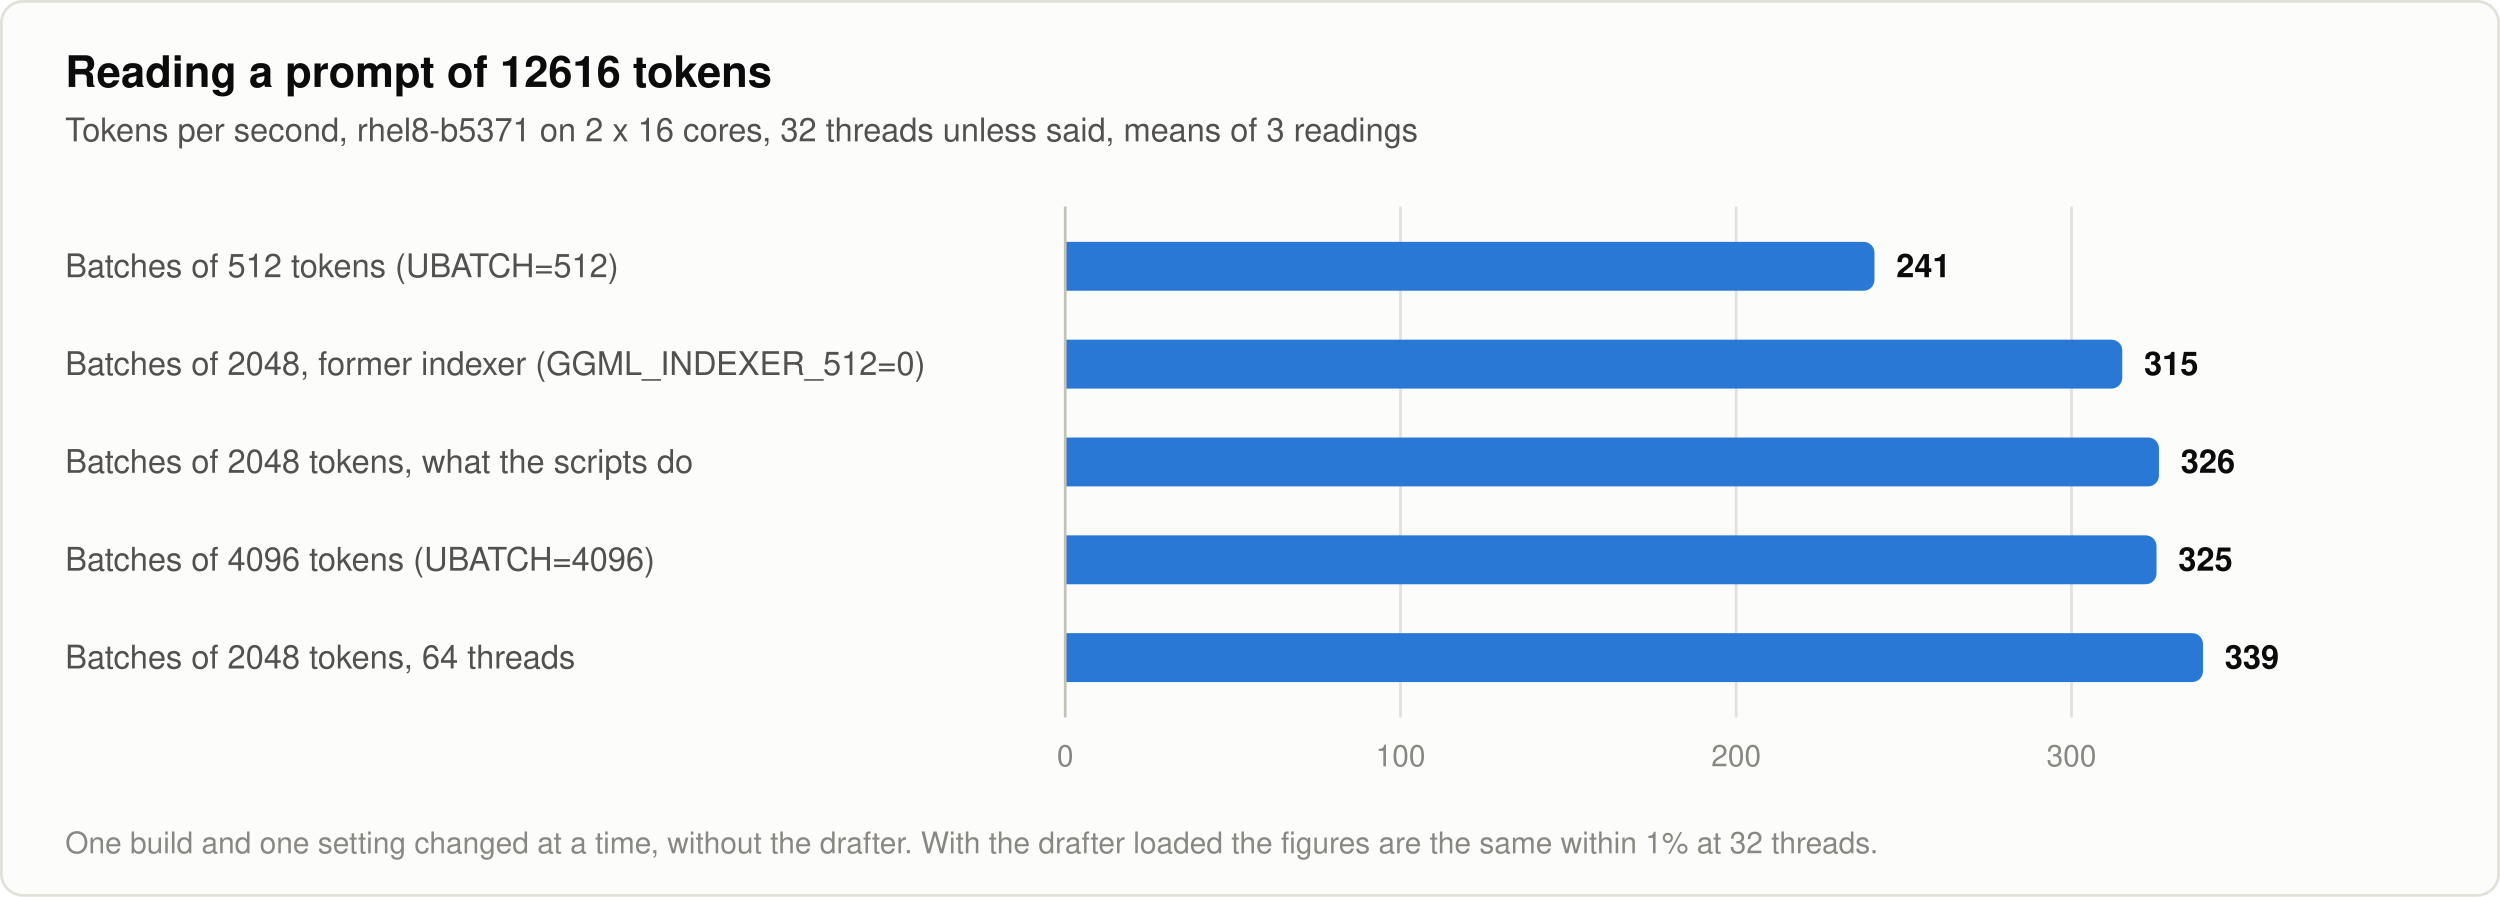
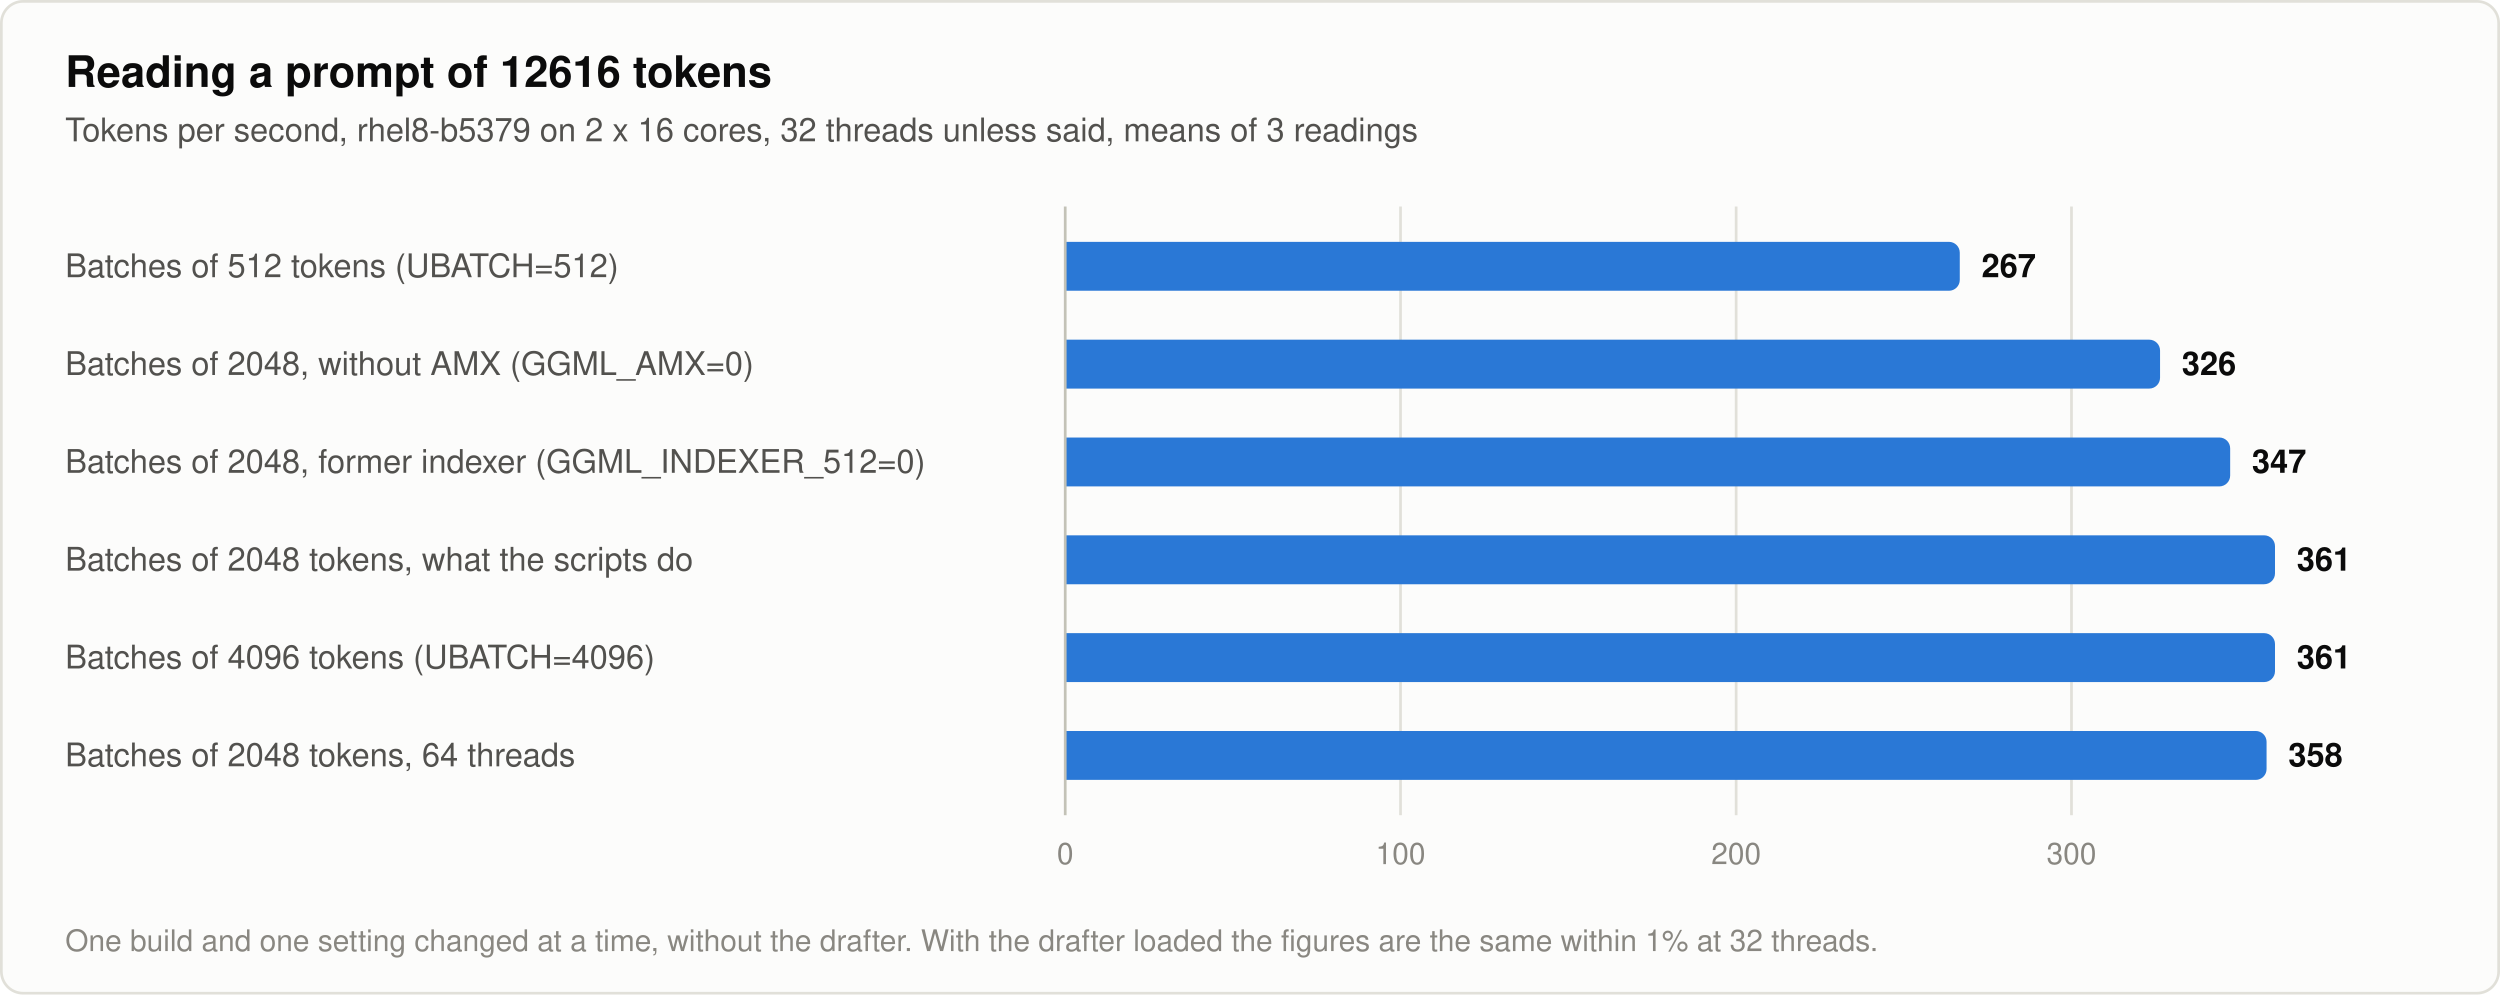
- <svg xmlns="http://www.w3.org/2000/svg" viewBox="0 0 920 330" width="920" height="330" role="img" aria-labelledby="t d" font-family="system-ui, -apple-system, 'Segoe UI', Helvetica, Arial, sans-serif">
-   <rect x="0.5" y="0.5" width="919" height="329" rx="8" fill="#fcfcfb" stroke="#e1e0d9" />
+ <svg xmlns="http://www.w3.org/2000/svg" viewBox="0 0 920 366" width="920" height="366" role="img" aria-labelledby="t d" font-family="system-ui, -apple-system, 'Segoe UI', Helvetica, Arial, sans-serif">
+   <rect x="0.5" y="0.5" width="919" height="365" rx="8" fill="#fcfcfb" stroke="#e1e0d9" />
  <text x="24" y="32" font-size="16" font-weight="600" fill="#0b0b0b">Reading a prompt of 12616 tokens</text>
-   <text x="24" y="52" font-size="12" fill="#52514e">Tokens per second, rhel8-b5371 on 2 x 16 cores, 32 threads unless said, means of 3 readings</text>
-   <line x1="515.4" y1="76" x2="515.4" y2="264" stroke="#e1e0d9" stroke-width="1" />
-   <line x1="638.9" y1="76" x2="638.9" y2="264" stroke="#e1e0d9" stroke-width="1" />
-   <line x1="762.3" y1="76" x2="762.3" y2="264" stroke="#e1e0d9" stroke-width="1" />
-   <text x="392.0" y="282" font-size="11" text-anchor="middle" fill="#898781" style="font-variant-numeric: tabular-nums">0</text>
-   <text x="515.4" y="282" font-size="11" text-anchor="middle" fill="#898781" style="font-variant-numeric: tabular-nums">100</text>
-   <text x="638.9" y="282" font-size="11" text-anchor="middle" fill="#898781" style="font-variant-numeric: tabular-nums">200</text>
-   <text x="762.3" y="282" font-size="11" text-anchor="middle" fill="#898781" style="font-variant-numeric: tabular-nums">300</text>
+   <text x="24" y="52" font-size="12" fill="#52514e">Tokens per second, rhel8-b5379 on 2 x 16 cores, 32 threads unless said, means of 3 readings</text>
+   <line x1="515.4" y1="76" x2="515.4" y2="300" stroke="#e1e0d9" stroke-width="1" />
+   <line x1="638.9" y1="76" x2="638.9" y2="300" stroke="#e1e0d9" stroke-width="1" />
+   <line x1="762.3" y1="76" x2="762.3" y2="300" stroke="#e1e0d9" stroke-width="1" />
+   <text x="392.0" y="318" font-size="11" text-anchor="middle" fill="#898781" style="font-variant-numeric: tabular-nums">0</text>
+   <text x="515.4" y="318" font-size="11" text-anchor="middle" fill="#898781" style="font-variant-numeric: tabular-nums">100</text>
+   <text x="638.9" y="318" font-size="11" text-anchor="middle" fill="#898781" style="font-variant-numeric: tabular-nums">200</text>
+   <text x="762.3" y="318" font-size="11" text-anchor="middle" fill="#898781" style="font-variant-numeric: tabular-nums">300</text>
  <text x="24" y="102.0" font-size="12" fill="#52514e">Batches of 512 tokens (UBATCH=512)</text>
-   <path d="M392,89.0 h293.8 a4,4 0 0 1 4,4 v10 a4,4 0 0 1 -4,4 h-293.8 z" fill="#2a78d6" />
-   <text x="697.8" y="102.0" font-size="12" font-weight="600" fill="#0b0b0b">241</text>
-   <text x="24" y="138.0" font-size="12" fill="#52514e">Batches of 2048, former indexer (GGML_INDEXER_512=0)</text>
-   <path d="M392,125.0 h385.0 a4,4 0 0 1 4,4 v10 a4,4 0 0 1 -4,4 h-385.0 z" fill="#2a78d6" />
-   <text x="789.0" y="138.0" font-size="12" font-weight="600" fill="#0b0b0b">315</text>
-   <text x="24" y="174.0" font-size="12" fill="#52514e">Batches of 2048 tokens, what the scripts do</text>
-   <path d="M392,161.0 h398.5 a4,4 0 0 1 4,4 v10 a4,4 0 0 1 -4,4 h-398.5 z" fill="#2a78d6" />
-   <text x="802.5" y="174.0" font-size="12" font-weight="600" fill="#0b0b0b">326</text>
-   <text x="24" y="210.0" font-size="12" fill="#52514e">Batches of 4096 tokens (UBATCH=4096)</text>
-   <path d="M392,197.0 h397.6 a4,4 0 0 1 4,4 v10 a4,4 0 0 1 -4,4 h-397.6 z" fill="#2a78d6" />
-   <text x="801.6" y="210.0" font-size="12" font-weight="600" fill="#0b0b0b">325</text>
-   <text x="24" y="246.0" font-size="12" fill="#52514e">Batches of 2048 tokens, 64 threads</text>
-   <path d="M392,233.0 h414.7 a4,4 0 0 1 4,4 v10 a4,4 0 0 1 -4,4 h-414.7 z" fill="#2a78d6" />
-   <text x="818.7" y="246.0" font-size="12" font-weight="600" fill="#0b0b0b">339</text>
-   <line x1="392" y1="76" x2="392" y2="264" stroke="#c3c2b7" stroke-width="1" />
-   <text x="24" y="314" font-size="11" fill="#898781">One build and one setting changed at a time, without the drafter. With the drafter loaded the figures are the same within 1% at 32 threads.</text>
+   <path d="M392,89.0 h325.2 a4,4 0 0 1 4,4 v10 a4,4 0 0 1 -4,4 h-325.2 z" fill="#2a78d6" />
+   <text x="729.2" y="102.0" font-size="12" font-weight="600" fill="#0b0b0b">267</text>
+   <text x="24" y="138.0" font-size="12" fill="#52514e">Batches of 2048, without AMX (GGML_AMX=0)</text>
+   <path d="M392,125.0 h398.9 a4,4 0 0 1 4,4 v10 a4,4 0 0 1 -4,4 h-398.9 z" fill="#2a78d6" />
+   <text x="802.9" y="138.0" font-size="12" font-weight="600" fill="#0b0b0b">326</text>
+   <text x="24" y="174.0" font-size="12" fill="#52514e">Batches of 2048, former indexer (GGML_INDEXER_512=0)</text>
+   <path d="M392,161.0 h424.7 a4,4 0 0 1 4,4 v10 a4,4 0 0 1 -4,4 h-424.7 z" fill="#2a78d6" />
+   <text x="828.7" y="174.0" font-size="12" font-weight="600" fill="#0b0b0b">347</text>
+   <text x="24" y="210.0" font-size="12" fill="#52514e">Batches of 2048 tokens, what the scripts do</text>
+   <path d="M392,197.0 h441.2 a4,4 0 0 1 4,4 v10 a4,4 0 0 1 -4,4 h-441.2 z" fill="#2a78d6" />
+   <text x="845.2" y="210.0" font-size="12" font-weight="600" fill="#0b0b0b">361</text>
+   <text x="24" y="246.0" font-size="12" fill="#52514e">Batches of 4096 tokens (UBATCH=4096)</text>
+   <path d="M392,233.0 h441.2 a4,4 0 0 1 4,4 v10 a4,4 0 0 1 -4,4 h-441.2 z" fill="#2a78d6" />
+   <text x="845.2" y="246.0" font-size="12" font-weight="600" fill="#0b0b0b">361</text>
+   <text x="24" y="282.0" font-size="12" fill="#52514e">Batches of 2048 tokens, 64 threads</text>
+   <path d="M392,269.0 h438.1 a4,4 0 0 1 4,4 v10 a4,4 0 0 1 -4,4 h-438.1 z" fill="#2a78d6" />
+   <text x="842.1" y="282.0" font-size="12" font-weight="600" fill="#0b0b0b">358</text>
+   <line x1="392" y1="76" x2="392" y2="300" stroke="#c3c2b7" stroke-width="1" />
+   <text x="24" y="350" font-size="11" fill="#898781">One build and one setting changed at a time, without the drafter. With the drafter loaded the figures are the same within 1% at 32 threads.</text>
</svg>
